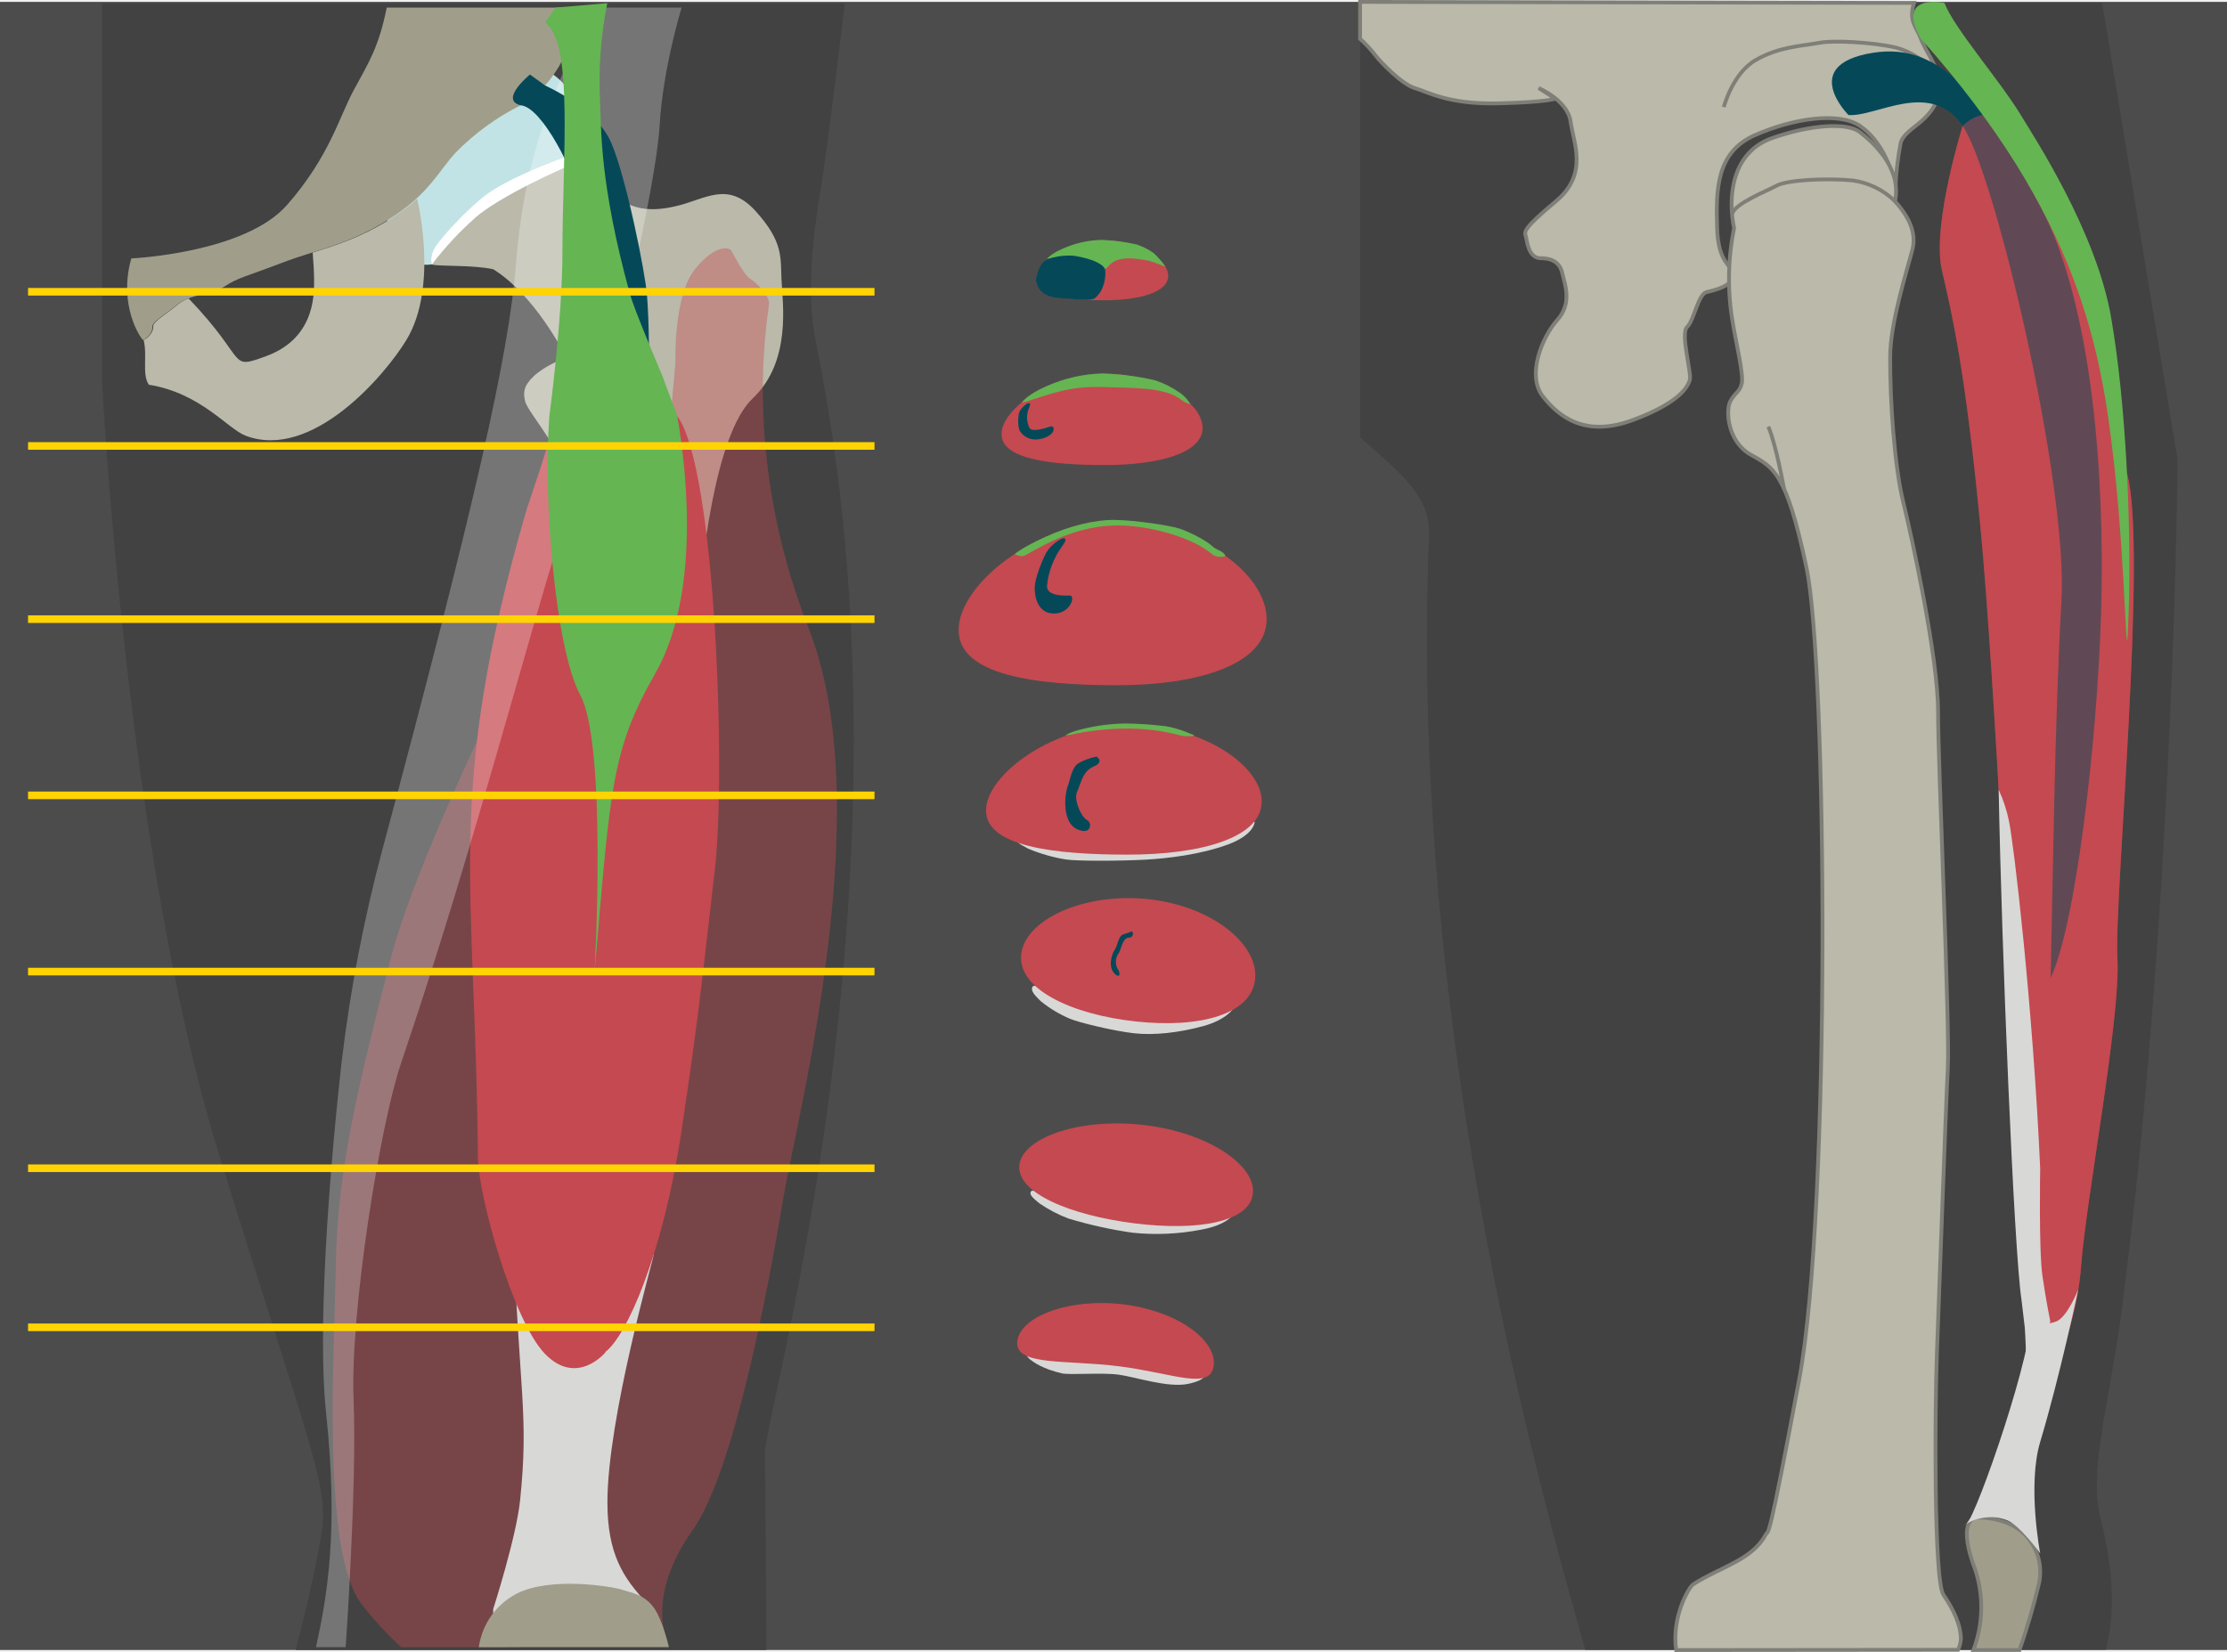
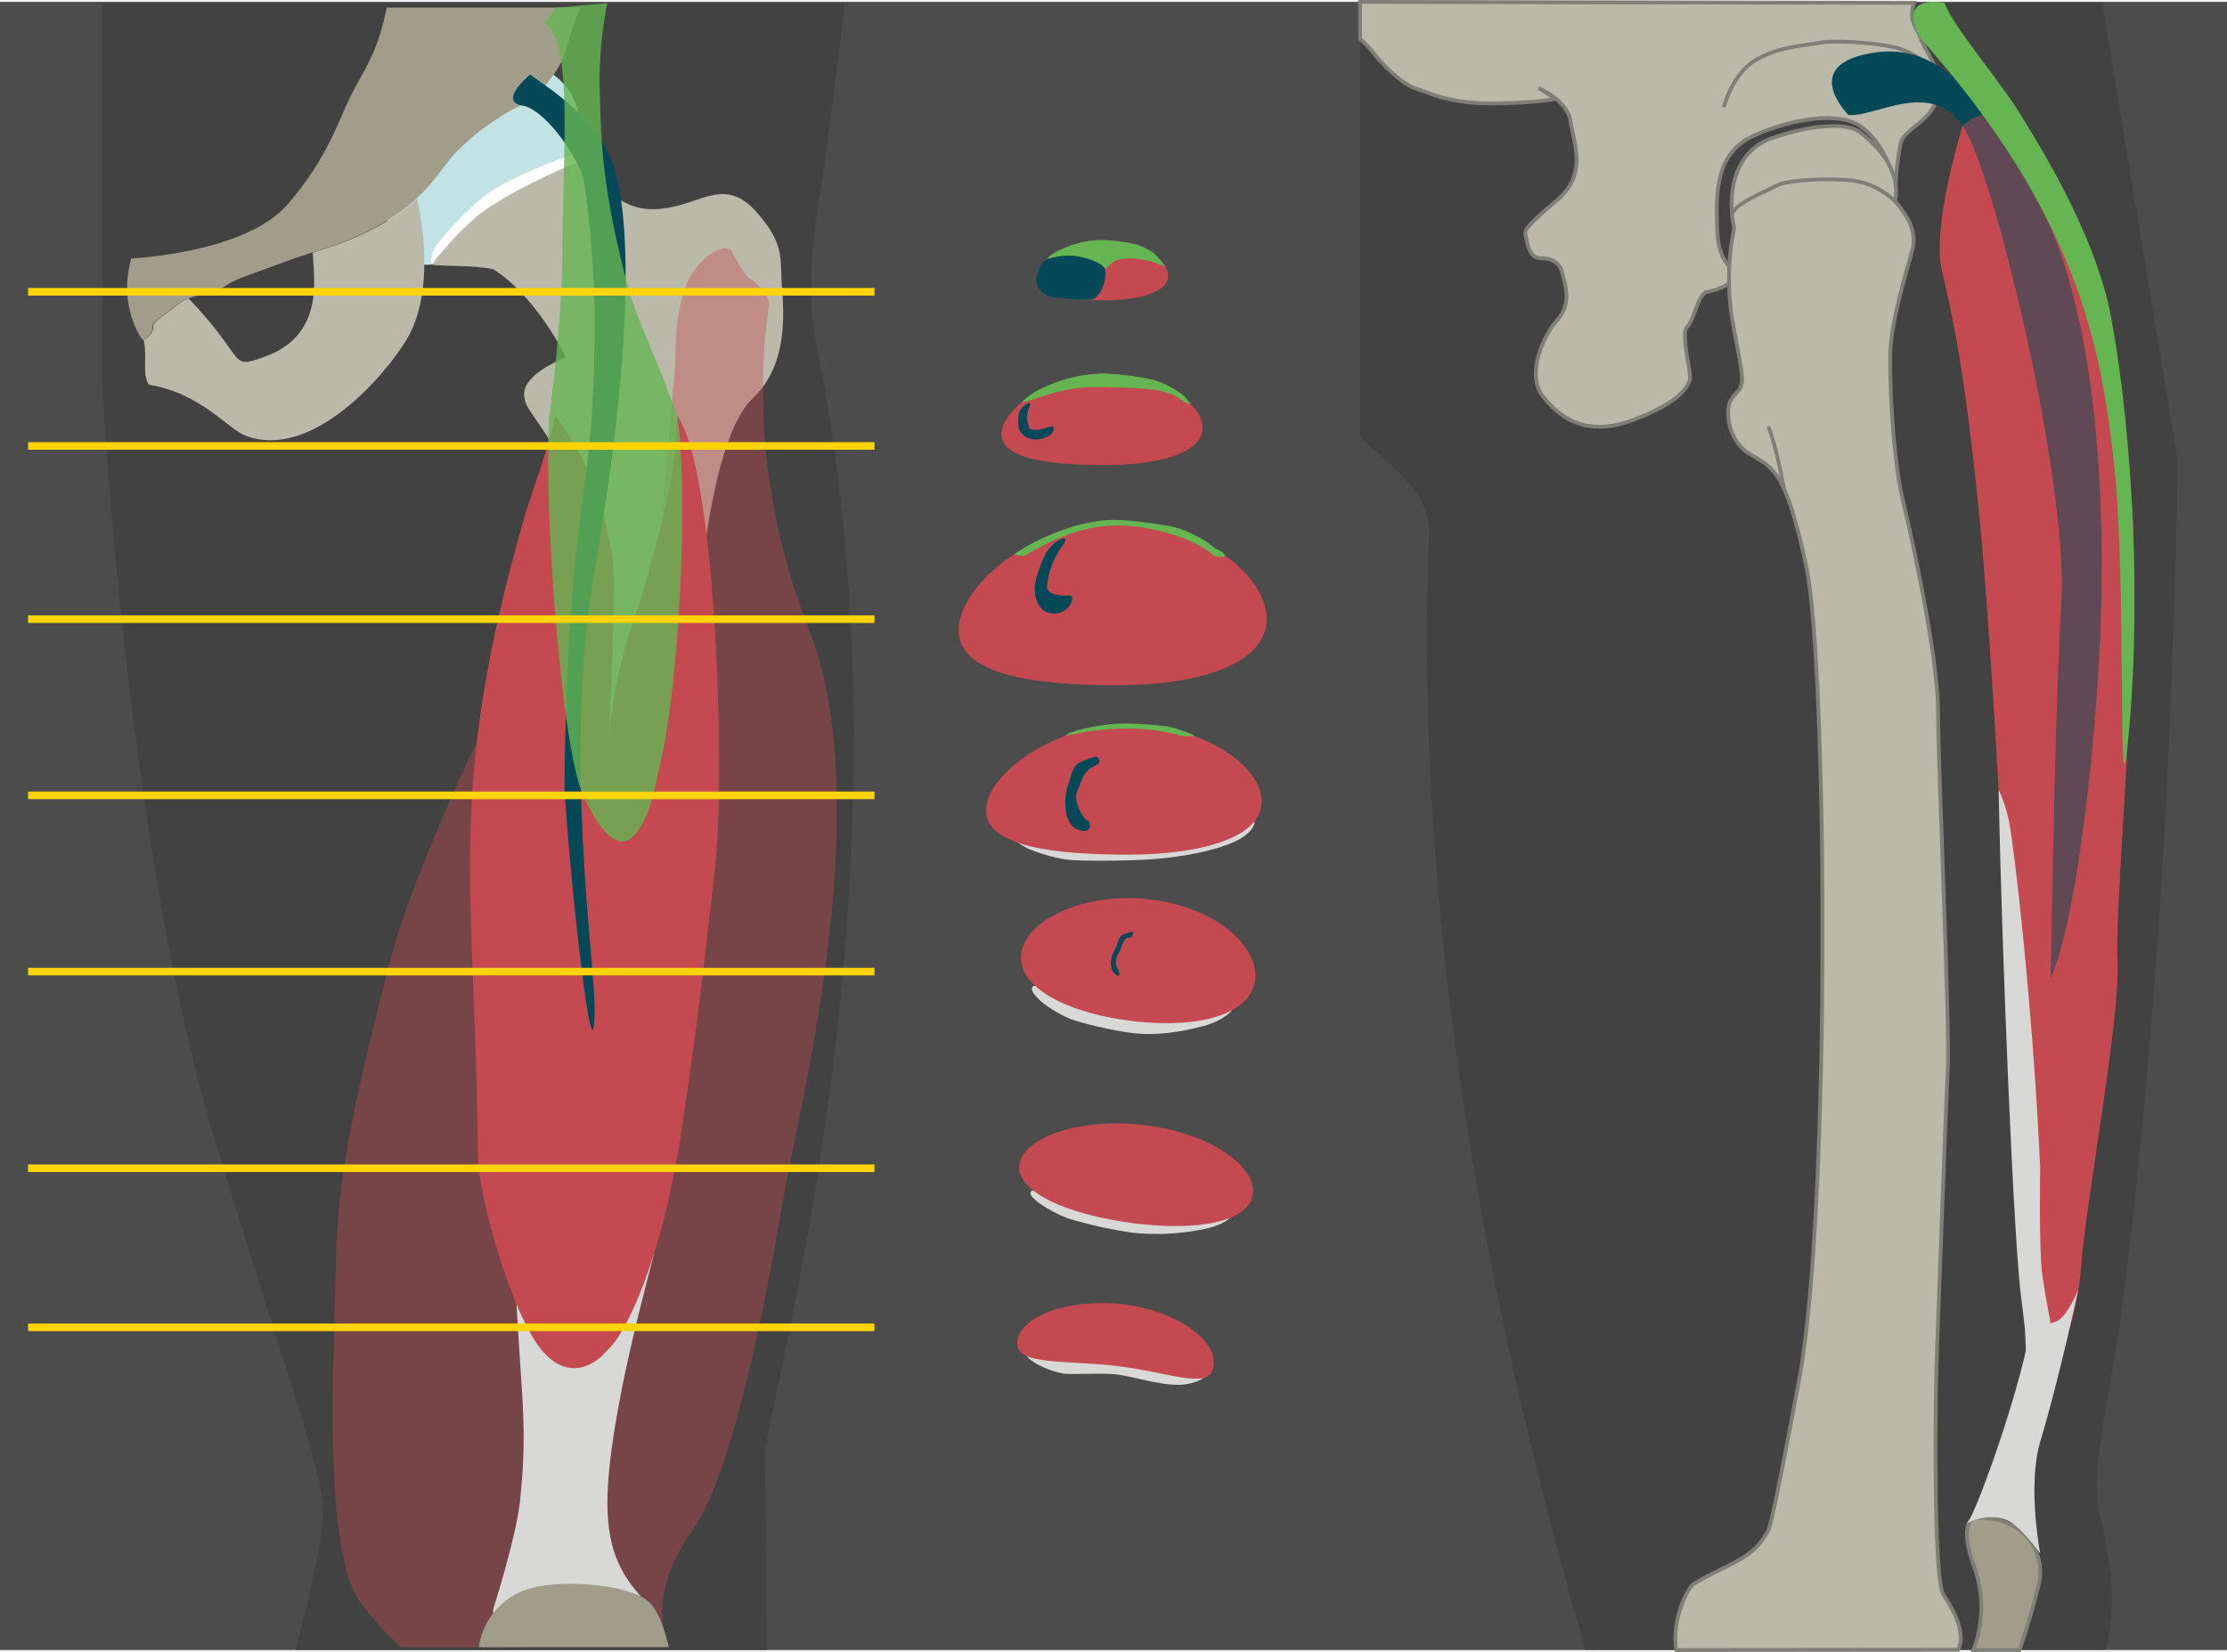
<svg xmlns="http://www.w3.org/2000/svg" viewBox="0 0 586.28 434.99">
  <defs>
    <style>
      .cls-1 {
        fill: #4d4c4c;
      }

      .cls-2 {
        fill: #424242;
      }

      .cls-15, .cls-3 {
        fill: #bab9aa;
      }

      .cls-17, .cls-4, .cls-8 {
        fill: #c54950;
      }

      .cls-4 {
        opacity: 0.4;
      }

      .cls-5 {
        fill: #c2e3e5;
      }

-       .cls-10, .cls-6 {
+       .cls-6 {
        fill: #fff;
      }

      .cls-7 {
        fill: #d8d8d7;
      }

      .cls-14, .cls-9 {
        fill: #a09e8b;
      }

      .cls-10 {
-         opacity: 0.27;
+         fill: #054959;
+       }
+ 
+       .cls-11, .cls-13 {
+         fill: #65b553;
      }

      .cls-11 {
-         fill: #054959;
+         opacity: 0.8;
+       }
+ 
+       .cls-12, .cls-16 {
+         fill: none;
      }

      .cls-12 {
-         fill: #65b553;
-       }
- 
-       .cls-13, .cls-16 {
-         fill: none;
-       }
- 
-       .cls-13 {
        stroke: #ffd402;
        stroke-width: 2px;
      }

-       .cls-13, .cls-14, .cls-15, .cls-16 {
+       .cls-12, .cls-14, .cls-15, .cls-16 {
        stroke-miterlimit: 10;
      }

      .cls-14, .cls-15, .cls-16 {
        stroke: #7f7f78;
      }

      .cls-17 {
        opacity: 0.47;
      }
    </style>
  </defs>
  <g id="Capa_2" data-name="Capa 2">
    <g id="Capa_1-2" data-name="Capa 1">
      <g>
        <rect class="cls-1" y="0.5" width="586.28" height="433.99" transform="translate(586.28 434.99) rotate(-180)" />
        <g>
          <path class="cls-2" d="M26.87.84v99.67s6.26,124.35,30.86,203.73,29,87.16,26.8,100.3-6.69,29.95-6.69,29.95H201.76s-.17-38.39-.39-51.55c-.19-10.91,42-152,13.49-292.53-2.78-13.33-.71-29.2,1.19-40.53s6.35-49,6.35-49Z" />
          <path class="cls-3" d="M160.88,345.83c.82-14.36,22.1-177.24,22.91-186.18s4.06-45,14.36-54.73,7.86-25.2,7.59-31.17.54-10-6.78-18.12-13.18-3.19-20.86-1.38c-8.4,2-12.86.34-18.16-4.07-6-5.19-6.45-7.94-6.45-7.94-5.75,2-22.08,9.6-28.48,15.1a87.55,87.55,0,0,0-11.45,12.29c2.24.61,10.82.06,16.31,1.28,10.76,6.71,18.69,22,19.1,23.17-1,.51-5.69,2.33-8.48,5s-2.7,4.37-2.29,6.4,3.66,5.69,7.31,11.78,5.3,162.71-2,218.19Z" />
          <path id="VE" class="cls-4" d="M177.81,95.71s-.6-17.55,5.06-24.69,9.29-5.65,9.59-5.13,3.42,6.62,5,7.51,4.83,4.24,5,6.25-7.95,39,10.49,86-3,127.6-6.73,149.91-12.9,72-23.91,87.44-7.44,26.34-7.44,26.34H148.06Z" />
          <path class="cls-5" d="M152.73,39.94s.39-7.74-.95-12a16.33,16.33,0,0,0-7.88-9.37c-3-1.34-43.28,29.6-43.28,29.6s.4,23.4,13.14,21.44C116.83,64,124,56,124,56l10.71-7,11-4.93Z" />
          <path class="cls-6" d="M125.21,57.27a87.55,87.55,0,0,0-11.45,12.29s-.67-1,.3-3.52,9.29-11.31,14-14.8c7.38-5.49,24.69-11.3,24.69-11.3l.76,2.3C147.58,44.37,131.54,51.82,125.21,57.27Z" />
          <path class="cls-3" d="M40.31,86.15c-.15-1.49,3.12-3.12,6.54-6a10.61,10.61,0,0,1,2.79-1.58C65.56,95.17,59.89,97.47,70.05,93.79c13.68-5,12.57-17.75,12.64-20.5,0-1.22-.15-4-.37-6.79,6.38-2,12.7-4,20.3-8.75a49.46,49.46,0,0,0,7.2-5.41h0s5.74,23-2.79,37.11c-5.62,9.34-24.9,31.92-42.38,25.28C60,113,52.87,103.5,39.18,101.31c-1.89-2.82-.29-7.74-1.4-11.89C38.22,89.72,40.45,87.64,40.31,86.15Z" />
          <path id="VI" class="cls-4" d="M146.7,152.37s-35.52,67.52-44,100.68-13.87,55.22-14.28,79.72-3.72,75.85,6.69,89.53a88.25,88.25,0,0,0,10.51,11.45h27.59l14.84-38.52L150,310.46Z" />
          <path class="cls-7" d="M172.13,330.27c-.24,1.71-12.22,43.28-12.22,65.36,0,13.51,4.12,19.83,10.26,26.37-.19,4-40.33,4.16-40.33,4.16v-2.45s6.08-18.92,7.08-28.64c2.35-22.67-.26-28.05-1.79-70.21l8,26.41" />
-           <path class="cls-8" d="M159.35,356.16s-7.45,9-15.85.38-17.59-41.6-17.68-51.82c-.65-73-8.79-95.63,12.58-169.75.7-2.44,6.24-18,7.88-25.43,10.21,13.93,13,25.53,14.95,37s-4.54,106.48-4.54,106.48c5.95-75.84,9.52-85.36,13.09-99s8.07-26,8.49-44.47c10.12,13.38,12.9,94.06,9.93,119.34s-3.8,35.58-8.76,68.73S164.78,352,159.37,356" />
+           <path class="cls-8" d="M159.35,356.16s-7.45,9-15.85.38-17.59-41.6-17.68-51.82c-.65-73-8.79-95.63,12.58-169.75.7-2.44,6.24-18,7.88-25.43,10.21,13.93,13,25.53,14.95,37s-4.54,106.48-4.54,106.48c1.48-77.68,9.52-85.36,13.09-99s8.07-26,8.49-44.47c10.12,13.38,12.9,94.06,9.93,119.34s-3.8,35.58-8.76,68.73S164.78,352,159.37,356" />
          <path class="cls-9" d="M126.05,433.75a18.85,18.85,0,0,1,9.78-14c9-4.76,25.62-1.93,27.9-1.14s5.82,1.14,8.43,4.79c2.34,3.28,3.93,10.33,3.93,10.33Z" />
-           <path id="SA" class="cls-10" d="M105.53,280.12c4.67-13.82,11.43-34.45,20.52-65.44,11.84-40.3,18.15-64.54,26.73-90s20-76.29,20.86-91.46S179.44,2,179.44,2H156.49c-13.58,26-18.76,43.86-20.66,67.67s-10.67,62.61-35.21,154.23A397.72,397.72,0,0,0,90,279.11s-7.4,62.67-4.13,93.22.3,47.89-2.68,61.42H91s3-42.39,2.08-65.29S100,296.41,105.53,280.12Z" />
          <path class="cls-9" d="M152.82,2a73.29,73.29,0,0,0-3.71,10.86c-.9,4.31-6.4,12.05-12.05,14.87a64.34,64.34,0,0,0-17,12.35c-4.61,4.9-7,11-17.7,17.69S83.52,65.67,74.15,69.24,62.7,73.1,59.28,75.33s-9.22,2.09-12.64,4.91-6.69,4.46-6.55,6S38,89.76,37.57,89.46s-6.55-8.92-3-21.41c0,0,29.89-1.34,41.05-14.13s13.61-23,17.51-30.19S99.73,12.42,101.81,2Z" />
-           <path class="cls-11" d="M143.49,22.51s13.43,5.89,17.39,15,9,34.34,9.44,40.16c1.22,14.55,0,43.89,0,43.89l-13.41,13.05s-2.69-75.86-4.13-82.28-9.93-24.16-15.72-24.6c-5.73-1.44,2.46-8.11,2.46-8.11Z" />
-           <path class="cls-12" d="M174.43,99.12s-7.4-17.37-8.58-21.66c-8.06-29.26-7.56-43.75-7.85-50.34A105.39,105.39,0,0,1,159.87.84L146.23,2l-2.74,4c7.59,5,4.57,35.57,4.57,60.5,0,17.61-3.43,43-3.43,43-1.69,21.88,1.54,61.31,8.15,73.58,7.09,13.14,3.76,72.65,3.76,72.65,4.18-48.07,4.31-58,16-78.46,11.54-20.24,8.56-51.85,5.74-67.77Z" />
+           <path class="cls-10" d="M156.48,150.57c-8.33,48.28.21,102.48.06,115.37-.26,23.25-6.68-36.23-7.92-58.07,0,0-.08-27.63,2.36-55.07s5.56-33.45,5.56-68.66c0-16.34-2.38-34.91-3-37.25-1.8-6.33-10.64-18.71-16.43-19.15-5.73-1.44,2.46-8.11,2.46-8.11l4,2.88s12.42,8.3,16.38,17.43C159.87,39.94,172.73,56.5,156.48,150.57Z" />
+           <path class="cls-11" d="M153.49,209.38c-5.77-12.68-10.55-78-8.86-99.84,0,0,3.43-25.39,3.43-43,0-24.93,3-55.54-4.57-60.5l2.74-4L159.87.84A105.39,105.39,0,0,0,158,27.12c.29,6.59-.21,21.08,7.85,50.34,1.18,4.29,8.58,21.66,8.58,21.66l3.84,10.42c2.82,15.92,1.19,69.67-5,94C173.24,203.57,167.36,239.83,153.49,209.38Z" />
        </g>
-         <line class="cls-13" x1="7.39" y1="117.43" x2="230.22" y2="117.43" />
-         <line class="cls-13" x1="7.39" y1="76.83" x2="230.22" y2="76.83" />
-         <line class="cls-13" x1="7.39" y1="163.04" x2="230.22" y2="163.04" />
-         <line class="cls-13" x1="7.39" y1="209.44" x2="230.22" y2="209.44" />
-         <line class="cls-13" x1="7.39" y1="255.85" x2="230.22" y2="255.85" />
-         <line class="cls-13" x1="7.39" y1="307.63" x2="230.22" y2="307.63" />
-         <line class="cls-13" x1="7.39" y1="349.52" x2="230.22" y2="349.52" />
+         <line class="cls-12" x1="7.39" y1="117.43" x2="230.22" y2="117.43" />
+         <line class="cls-12" x1="7.39" y1="76.83" x2="230.22" y2="76.83" />
+         <line class="cls-12" x1="7.39" y1="163.04" x2="230.22" y2="163.04" />
+         <line class="cls-12" x1="7.39" y1="209.44" x2="230.22" y2="209.44" />
+         <line class="cls-12" x1="7.39" y1="255.85" x2="230.22" y2="255.85" />
+         <line class="cls-12" x1="7.39" y1="307.63" x2="230.22" y2="307.63" />
+         <line class="cls-12" x1="7.39" y1="349.52" x2="230.22" y2="349.52" />
        <g>
          <path class="cls-8" d="M316.59,112.68c0,6.64-11.51,9.78-25.71,9.78s-27.22-1.51-27.22-8.15,13-15.88,27.22-15.88S316.59,106.05,316.59,112.68Z" />
-           <path class="cls-11" d="M270.22,106.38s-1.77,1.24-2,2.54-.3,3.72.34,4.69c1,1.57,3.26,2.79,6.39,1.7s2.79-3.4,1.57-3-4.84,1.63-5.52.34a6.29,6.29,0,0,1-.06-5.31C271.78,105.45,270.22,106.38,270.22,106.38Z" />
-           <path class="cls-12" d="M269,106s1.27-2,6.31-4.22a38.49,38.49,0,0,1,14.81-3.44,70.69,70.69,0,0,1,14,1.81,25.23,25.23,0,0,1,6.67,3.4,9.68,9.68,0,0,1,2.61,2.87A5.15,5.15,0,0,1,311,105.3c-4.21-3.38-12.61-3.08-18.92-3.34-8.62-.35-12.1.56-21,3.51A14.34,14.34,0,0,1,269,106Z" />
+           <path class="cls-10" d="M270.22,106.38s-1.77,1.24-2,2.54-.3,3.72.34,4.69c1,1.57,3.26,2.79,6.39,1.7s2.79-3.4,1.57-3-4.84,1.63-5.52.34a6.29,6.29,0,0,1-.06-5.31C271.78,105.45,270.22,106.38,270.22,106.38Z" />
+           <path class="cls-13" d="M269,106s1.27-2,6.31-4.22a38.49,38.49,0,0,1,14.81-3.44,70.69,70.69,0,0,1,14,1.81,25.23,25.23,0,0,1,6.67,3.4,9.68,9.68,0,0,1,2.61,2.87A5.15,5.15,0,0,1,311,105.3c-4.21-3.38-12.61-3.08-18.92-3.34-8.62-.35-12.1.56-21,3.51A14.34,14.34,0,0,1,269,106Z" />
        </g>
        <g>
          <path class="cls-8" d="M307.53,72.64c0,4.36-7.58,6.43-16.92,6.43s-17.9-1-17.9-5.36,8.56-10.44,17.9-10.44S307.53,68.27,307.53,72.64Z" />
-           <path class="cls-12" d="M275.62,68.22s.86-1.34,4.23-2.77a26.31,26.31,0,0,1,9.94-2.27,49.31,49.31,0,0,1,9.42,1.19,17.44,17.44,0,0,1,4.47,2.24,21.46,21.46,0,0,1,3.11,3.58c0,.09-3.34-1.29-4.15-1.47-10.46-2.3-10.38,1.92-11.8,2.11-2.94-1.16-9.51-3.7-13.84-2.94C276.29,68,275.62,68.22,275.62,68.22Z" />
-           <path class="cls-11" d="M277.28,67.8s-2.25.5-3,1.65-1.78,3.52-1.54,4.72c.39,1.94,2.13,4,5.67,4.25s8.79,1,9.85.09c2.58-2.09,2.86-5.79,2.71-7.33s-3.55-3.12-8.32-3.84A16.84,16.84,0,0,0,277.28,67.8Z" />
+           <path class="cls-13" d="M275.62,68.22s.86-1.34,4.23-2.77a26.31,26.31,0,0,1,9.94-2.27,49.31,49.31,0,0,1,9.42,1.19,17.44,17.44,0,0,1,4.47,2.24,21.46,21.46,0,0,1,3.11,3.58c0,.09-3.34-1.29-4.15-1.47-10.46-2.3-10.38,1.92-11.8,2.11-2.94-1.16-9.51-3.7-13.84-2.94C276.29,68,275.62,68.22,275.62,68.22Z" />
+           <path class="cls-10" d="M277.28,67.8s-2.25.5-3,1.65-1.78,3.52-1.54,4.72c.39,1.94,2.13,4,5.67,4.25s8.79,1,9.85.09c2.58-2.09,2.86-5.79,2.71-7.33s-3.55-3.12-8.32-3.84A16.84,16.84,0,0,0,277.28,67.8Z" />
        </g>
        <g>
          <path class="cls-8" d="M333.45,163c0,11.83-17.64,17.44-39.39,17.44s-41.69-2.7-41.69-14.53,19.93-28.31,41.69-28.31S333.45,151.2,333.45,163Z" />
-           <path class="cls-11" d="M279.48,141.87a9.87,9.87,0,0,0-4,3.58c-1.23,2.29-3,6.89-3.08,9.1-.08,3.57,1.36,7.23,5.42,7s5.39-4.77,3.82-4.73-6.23.2-6-2.65a21.2,21.2,0,0,1,3.81-10.09C281.8,141,279.48,141.87,279.48,141.87Z" />
-           <path class="cls-12" d="M267.12,145.92s1.87-1.71,8.08-4.54,12.85-4.53,18.24-4.47,14.79,1.47,17.3,2.35,6.71,3,8.22,4.42,2.93,1.2,3.65,2.7c.09.19-2.25.61-3.44-.4-5.2-4.39-15.54-7.25-23.32-7.58-10.63-.46-19,3.86-25.9,7.8C268.79,146.87,267.12,145.92,267.12,145.92Z" />
+           <path class="cls-10" d="M279.48,141.87a9.87,9.87,0,0,0-4,3.58c-1.23,2.29-3,6.89-3.08,9.1-.08,3.57,1.36,7.23,5.42,7s5.39-4.77,3.82-4.73-6.23.2-6-2.65a21.2,21.2,0,0,1,3.81-10.09C281.8,141,279.48,141.87,279.48,141.87Z" />
+           <path class="cls-13" d="M267.12,145.92s1.87-1.71,8.08-4.54,12.85-4.53,18.24-4.47,14.79,1.47,17.3,2.35,6.71,3,8.22,4.42,2.93,1.2,3.65,2.7c.09.19-2.25.61-3.44-.4-5.2-4.39-15.54-7.25-23.32-7.58-10.63-.46-19,3.86-25.9,7.8C268.79,146.87,267.12,145.92,267.12,145.92Z" />
        </g>
        <g>
          <path class="cls-7" d="M324.32,320.21s-1.71,2.42-8,3.58a61.61,61.61,0,0,1-18.25.81,116.62,116.62,0,0,1-16.75-3.71,35.91,35.91,0,0,1-7.67-4c-1.36-1.14-3-2.35-2.14-3.26S324.32,320.21,324.32,320.21Z" />
          <path class="cls-8" d="M329.83,314.4c-.92,7.35-14.28,9.85-31.17,7.74s-31.2-8.05-30.29-15.4,16.38-12.54,33.26-10.43S330.74,307.05,329.83,314.4Z" />
        </g>
        <g>
          <path class="cls-7" d="M324.85,265.37s-1.74,3.09-8.08,4.83-13,2.49-18.32,1.88-14.38-2.8-16.77-3.81a32.1,32.1,0,0,1-7.66-4.6c-1.35-1.35-2.95-2.78-2.12-3.95S324.85,265.37,324.85,265.37Z" />
          <path class="cls-8" d="M330.42,257.9c-1,9.17-14.4,12.9-31.32,11.09s-31.24-8.5-30.26-17.67,16.53-16.35,33.45-14.54S331.4,248.73,330.42,257.9Z" />
-           <path class="cls-11" d="M298,245.24s-1.31.52-2.41.87-1.43,2.93-2,3.77c-1,1.37-1.9,4.71-.23,6.43s1.55-.43.91-1.11a3.86,3.86,0,0,1,.1-4c.85-1,1-4.11,2.77-4.29A1,1,0,0,0,298,245.24Z" />
+           <path class="cls-10" d="M298,245.24s-1.31.52-2.41.87-1.43,2.93-2,3.77c-1,1.37-1.9,4.71-.23,6.43s1.55-.43.91-1.11a3.86,3.86,0,0,1,.1-4c.85-1,1-4.11,2.77-4.29A1,1,0,0,0,298,245.24Z" />
        </g>
        <g>
          <path class="cls-7" d="M317.17,361.64s.92,1.68-4.41,2.78-13.87-1.85-18.31-2.44-12.82.15-14.92-.34c-4.95-1.15-7.53-2.91-8.66-3.93s-.25-1.72.45-2.55S317.17,361.64,317.17,361.64Z" />
          <path class="cls-8" d="M319.52,359.61c-.83,6.64-10.59,2-24.79.19s-27.74,0-26.91-6.63,13.89-11.44,28.09-9.67S320.35,353,319.52,359.61Z" />
        </g>
        <g>
          <path class="cls-2" d="M554.42,434.42c2.14-8.28,2.37-19.79-1.41-34.52-3.51-13.66,3.24-33.18,6.33-61.08,13-103,13.94-217.66,13.94-217.66L553.43.77H358.07V115.15c10.6,9.54,18.61,15.37,18.13,26-5.46,135.05,31.91,260,41.13,293.3Z" />
          <g>
            <path class="cls-14" d="M531.65,434.49a175.58,175.58,0,0,0,5-17,14,14,0,0,0-2.29-11.88c-2-2.81-5.87-5.65-13-6S520,413.34,520,413.34a31.77,31.77,0,0,1-.47,21.15Z" />
            <path class="cls-15" d="M503.88.77c-1.55,4.91.77,6.45,1.8,9.41.95,2.72,5,8.34,5,11.49,0,10.46-9.58,11.5-10.37,16.29A81,81,0,0,0,499,49l-1.57-5.12s-2.15-6.86-7.74-10.7-17.76-2-27.78,2.45-10.17,14.18-9.88,24.18,4,9.66,4.15,12.56-4.58,4-6.88,4.54-3.29,7.44-5.15,9.19,1.29,12.32.71,14-2.43,5.81-14.89,10.47-19.39-.59-23.78-6.17S406,88.72,410,84.23s1.91-9.46,1.34-12.1S409.09,68,405.65,68s-3.63-4.81-4-5.9-.57-2,8-9.14,4.58-15.35,3.82-20.94-8.4-8.83-8.4-8.83l4.39,2.79s-2.1.93-15.09,1.24-18.43-3-21.86-4-9-6.82-10.32-8.52a31.21,31.21,0,0,0-4.13-4.46V.5Z" />
            <path class="cls-15" d="M515.48,434.44a8.06,8.06,0,0,0,.74-2.83c0-3.72-2-7.9-4.58-11.63s-2.29-49.3-1.72-64,2.29-63.73,2.86-74.66-2.57-79.77-2.57-94-6.88-45.82-9.17-55.12-3.49-26.5-3.44-38.14c0-9.07,4.44-22.79,5.87-28.38S500.9,55.31,498.89,53c1.86-8.95-6.16-15.81-9.31-18.25s-12.46-2.1-23.06,1.62-11.74,15.47-10,23.73a67.2,67.2,0,0,0-.29,25.23c.86,5.23,2.86,13.37,2.29,15.7s-1.72,2.21-3,4.65-.71,10.58,5.3,14,9.41,4.45,14.77,29.88,6.48,168.69-1.93,213.66-8,39.31-8.85,40.94c-3.61,6.69-11.84,8.41-19,13-1.31.84-5.79,8.78-4.54,17.35Z" />
            <path class="cls-16" d="M498.89,53a19.76,19.76,0,0,0-11.31-5.5c-6.69-.62-17-.16-19.87,1.39S456.8,53.54,456,56.32" />
            <path class="cls-16" d="M509.63,19.54a19.77,19.77,0,0,0-10.47-7c-6.54-1.52-16.66-1.9-19.86-1.32-5.66,1-10.94,1.11-17,4.54-6.24,3.54-8.49,12.44-8.49,12.44" />
            <path class="cls-16" d="M469.66,128.71s-2.14-11.9-4.14-16.37" />
          </g>
        </g>
        <g>
          <path class="cls-8" d="M516.69,33.14s-8.22,26.26-5.45,38.12,6.2,26.77,10.09,67.08,8.45,138.43,10,167.77c1.77,33.17,5.86,40.06,1.67,52.68s4.86,9,4.86,9,8.66-16.32,10-34.27,10.49-65.78,9.57-81.18,8-108,2.54-127.63S542.7,13.55,516.69,33.14Z" />
-           <path class="cls-11" d="M486.63,30.29c7.25.6,21.59-9.53,30.06,2.85s27.79,94.2,26,125.23-2.25,74.35-2.84,99.13c6.43-13.27,12.3-61.55,13.3-96.66S550.93,80.05,537,54.08s-24.75-43.37-44.14-40.15S486.63,30.29,486.63,30.29Z" />
+           <path class="cls-10" d="M486.63,30.29c7.25.6,21.59-9.53,30.06,2.85s27.79,94.2,26,125.23-2.25,74.35-2.84,99.13c6.43-13.27,12.3-61.55,13.3-96.66S550.93,80.05,537,54.08s-24.75-43.37-44.14-40.15S486.63,30.29,486.63,30.29Z" />
          <path class="cls-17" d="M516.69,33.14s-8.22,26.26-5.45,38.12,6.2,26.77,10.09,67.08,8.45,138.43,10,167.77c1.77,33.17,5.86,40.06,1.67,52.68s4.86,9,4.86,9,8.66-16.32,10-34.27,10.49-65.78,9.57-81.18,8-108,2.54-127.63S538.57,12.59,516.69,33.14Z" />
-           <path class="cls-12" d="M511.9.77c2.45,6.55,14.6,20.44,20.05,29.45,3.55,5.88,19.9,30.68,23.83,53.4s5.33,54.58,4.62,77.3-.55-9.24-3.87-38.94-9.14-64.9-50.85-111.8C498.88-2,511.9.77,511.9.77Z" />
+           <path class="cls-13" d="M511.9.77c2.45,6.55,14.6,20.44,20.05,29.45,3.55,5.88,19.66,30.73,23.83,53.4,6,32.36,8,79,4.27,113.07-2.49,22.59-.2-45-3.52-74.71s-9.14-64.9-50.85-111.8C498.88-2,511.9.77,511.9.77Z" />
        </g>
        <path class="cls-7" d="M534.73,343.9c-.13-.63-.34,1.26-.24,1.89,1.44,8.46-14.09,53.13-16.68,55.31-3.36,2.82,2.8-3.82,10.6-.76,3.36,1.32,8.69,8.71,8.69,8.71s-3.43-17.9,0-29.35c5.29-17.65,10-40.08,10-40.08s-2.95,7.45-5.89,8.4C539.72,348.52,535.92,349.83,534.73,343.9Z" />
        <path class="cls-7" d="M537.1,307.66c-1.91-42.78-7-85.89-8.21-91.39a36.75,36.75,0,0,0-2.72-8.32c.76,41.1,4,121.14,6,134.28l.87,7.32s.68,9.11,0,11.37,5.19-8.45,5.19-8.45l1.53-4.51s-1.07-5.17-2.06-11.93S537.1,307.66,537.1,307.66Z" />
        <g>
          <path class="cls-7" d="M330.32,216.39s0,3.39-7.08,6-15.73,3.67-22,4-17.82.41-20.79-.09a43.59,43.59,0,0,1-9.79-2.83c-1.83-1-3.95-2-3.2-3.19S330.32,216.39,330.32,216.39Z" />
          <path class="cls-8" d="M332.16,211.05c0,9.47-15.79,14-35.26,14s-37.32-2.16-37.32-11.63,17.84-22.65,37.32-22.65S332.16,201.59,332.16,211.05Z" />
-           <path class="cls-12" d="M280.42,193.66s1-.84,4.77-1.74a50.62,50.62,0,0,1,11.2-1.41,97.15,97.15,0,0,1,10.61.74,27.78,27.78,0,0,1,5,1.4c.92.45,2,.63,2.44,1.11a12.17,12.17,0,0,1-3.32,0,53.14,53.14,0,0,0-13-1.89A68.24,68.24,0,0,0,282,193.45C281.24,193.59,280.42,193.66,280.42,193.66Z" />
-           <path class="cls-11" d="M288.66,199.22a16.69,16.69,0,0,0-4.79,1.78c-1.75,1.17-2.12,4.29-2.75,5.95-1,2.69-1.41,9.64,2.41,11.39s4.09-1.72,2.62-2.42-3.57-5.37-2.59-7.43,1.39-5.38,4.36-6.64S288.66,199.22,288.66,199.22Z" />
+           <path class="cls-13" d="M280.42,193.66s1-.84,4.77-1.74a50.62,50.62,0,0,1,11.2-1.41,97.15,97.15,0,0,1,10.61.74,27.78,27.78,0,0,1,5,1.4c.92.45,2,.63,2.44,1.11a12.17,12.17,0,0,1-3.32,0,53.14,53.14,0,0,0-13-1.89A68.24,68.24,0,0,0,282,193.45C281.24,193.59,280.42,193.66,280.42,193.66Z" />
+           <path class="cls-10" d="M288.66,199.22a16.69,16.69,0,0,0-4.79,1.78c-1.75,1.17-2.12,4.29-2.75,5.95-1,2.69-1.41,9.64,2.41,11.39s4.09-1.72,2.62-2.42-3.57-5.37-2.59-7.43,1.39-5.38,4.36-6.64S288.66,199.22,288.66,199.22Z" />
        </g>
      </g>
    </g>
  </g>
</svg>
